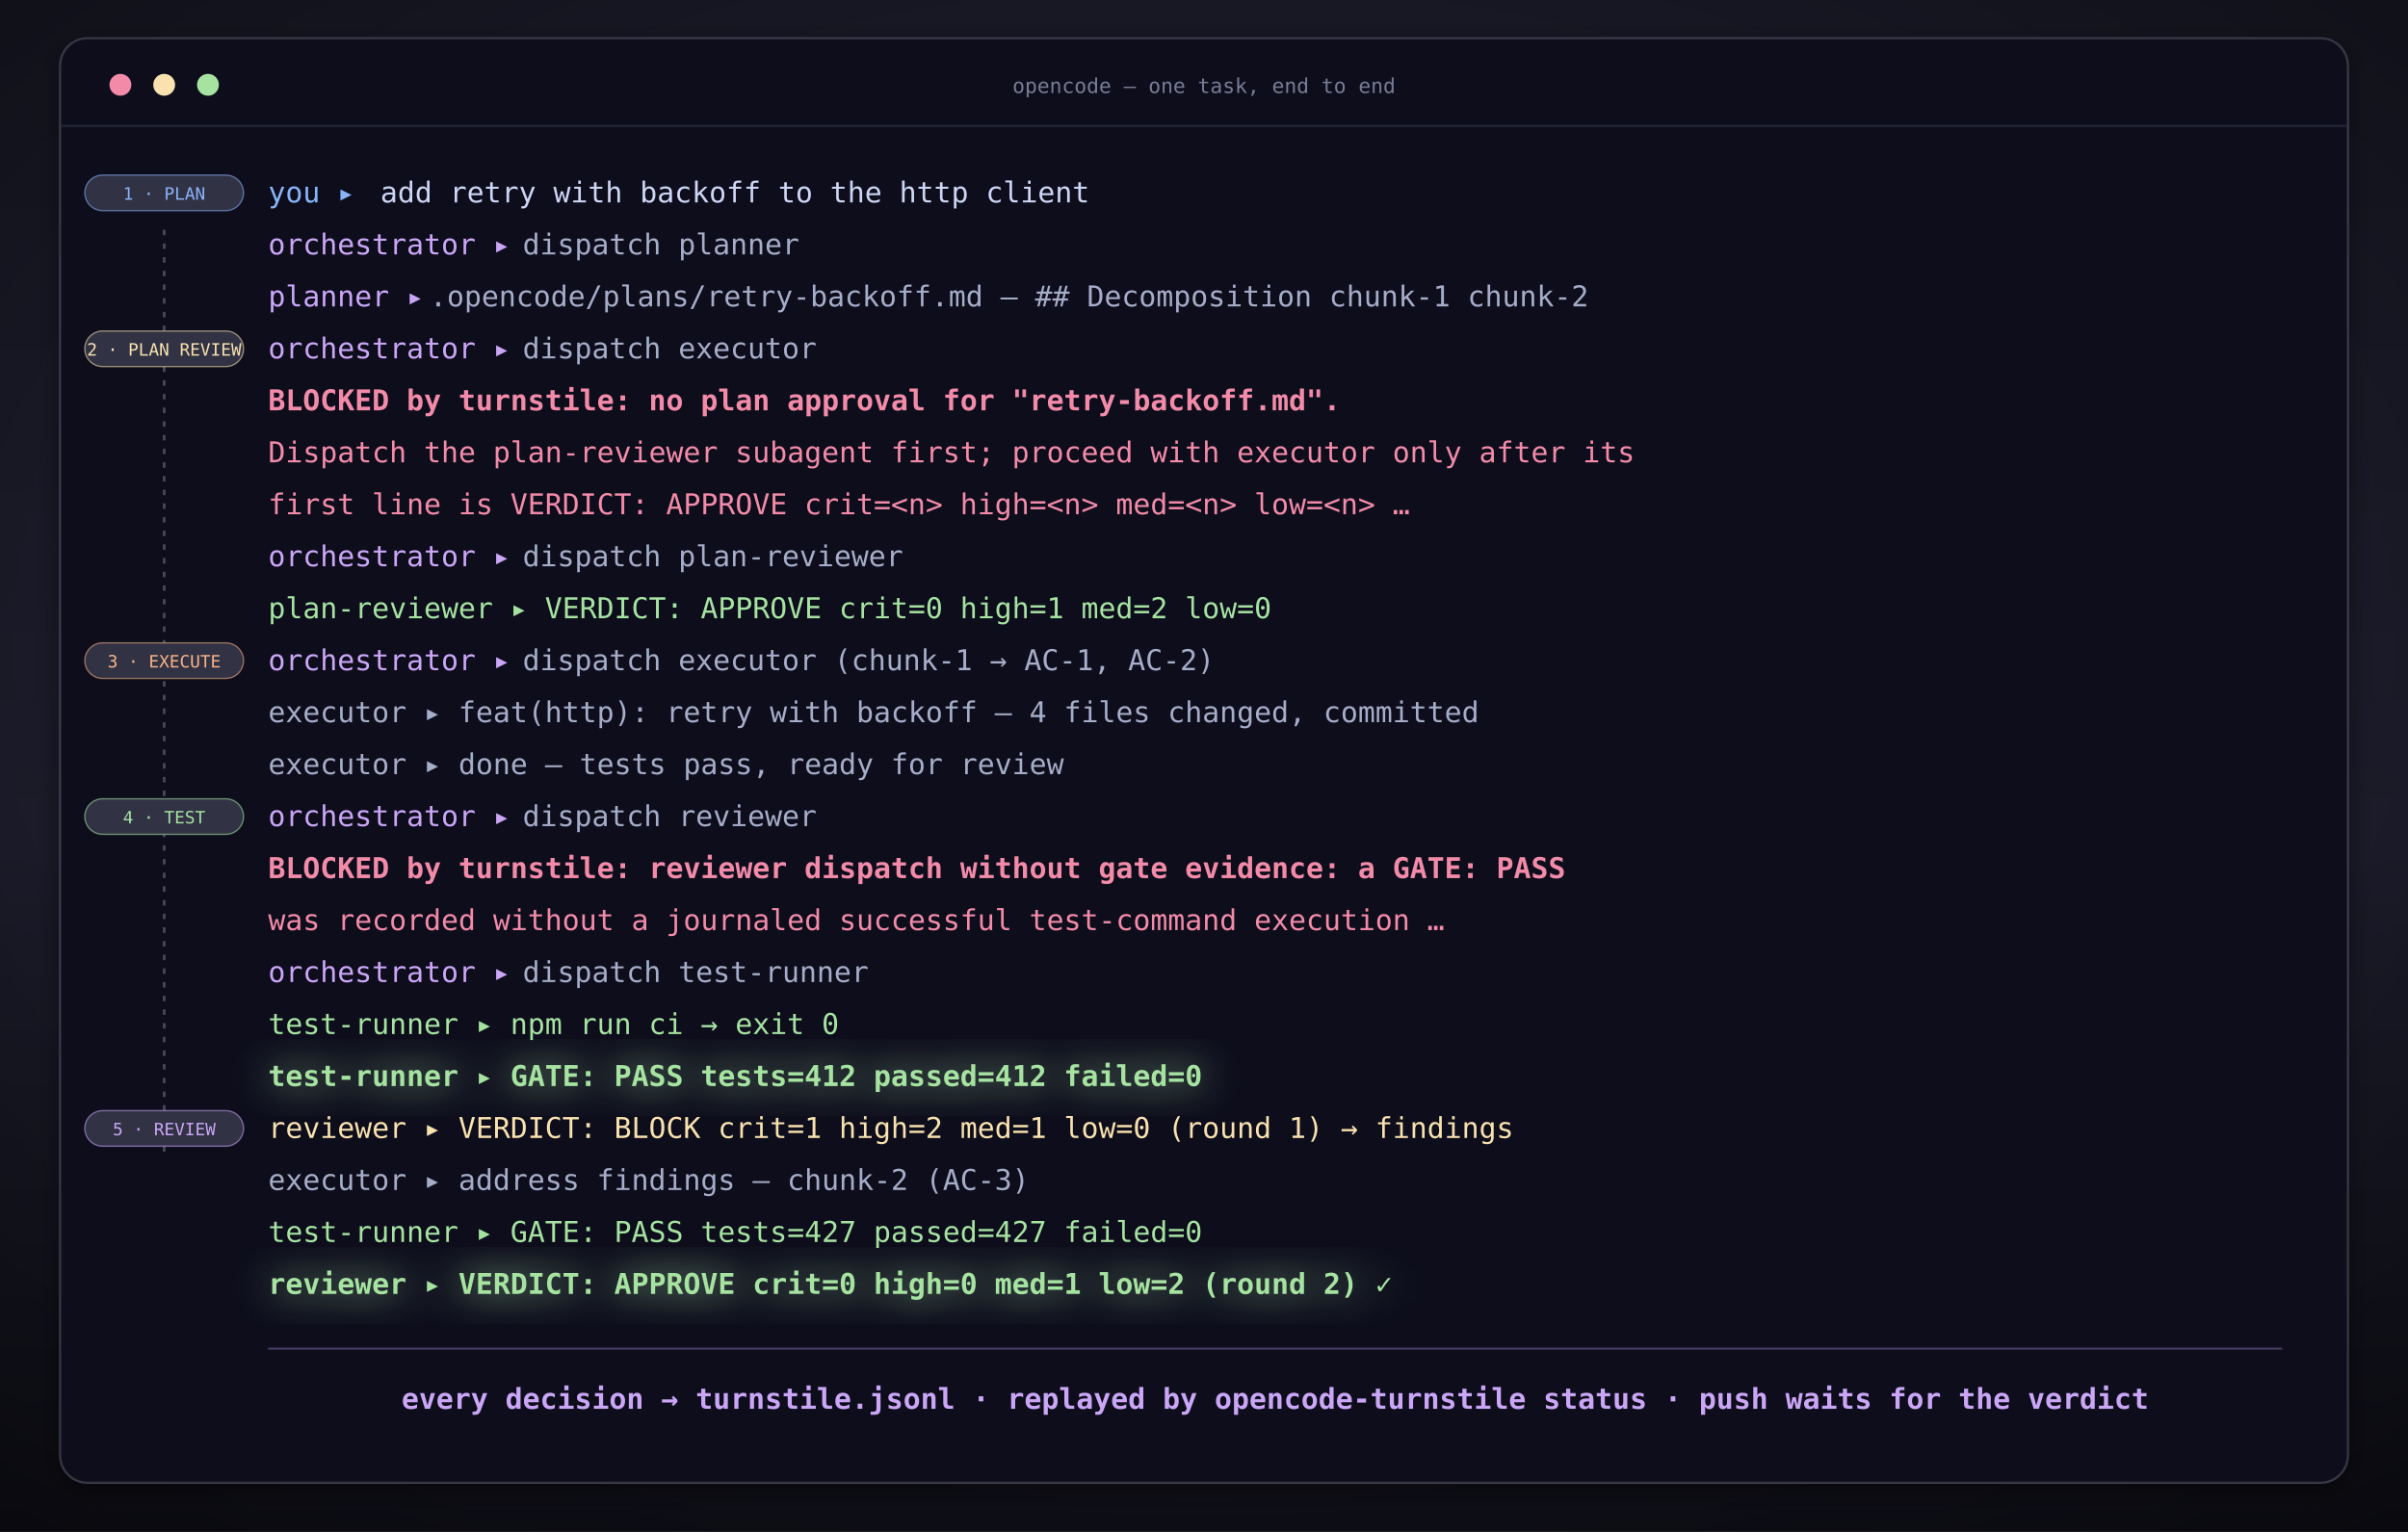
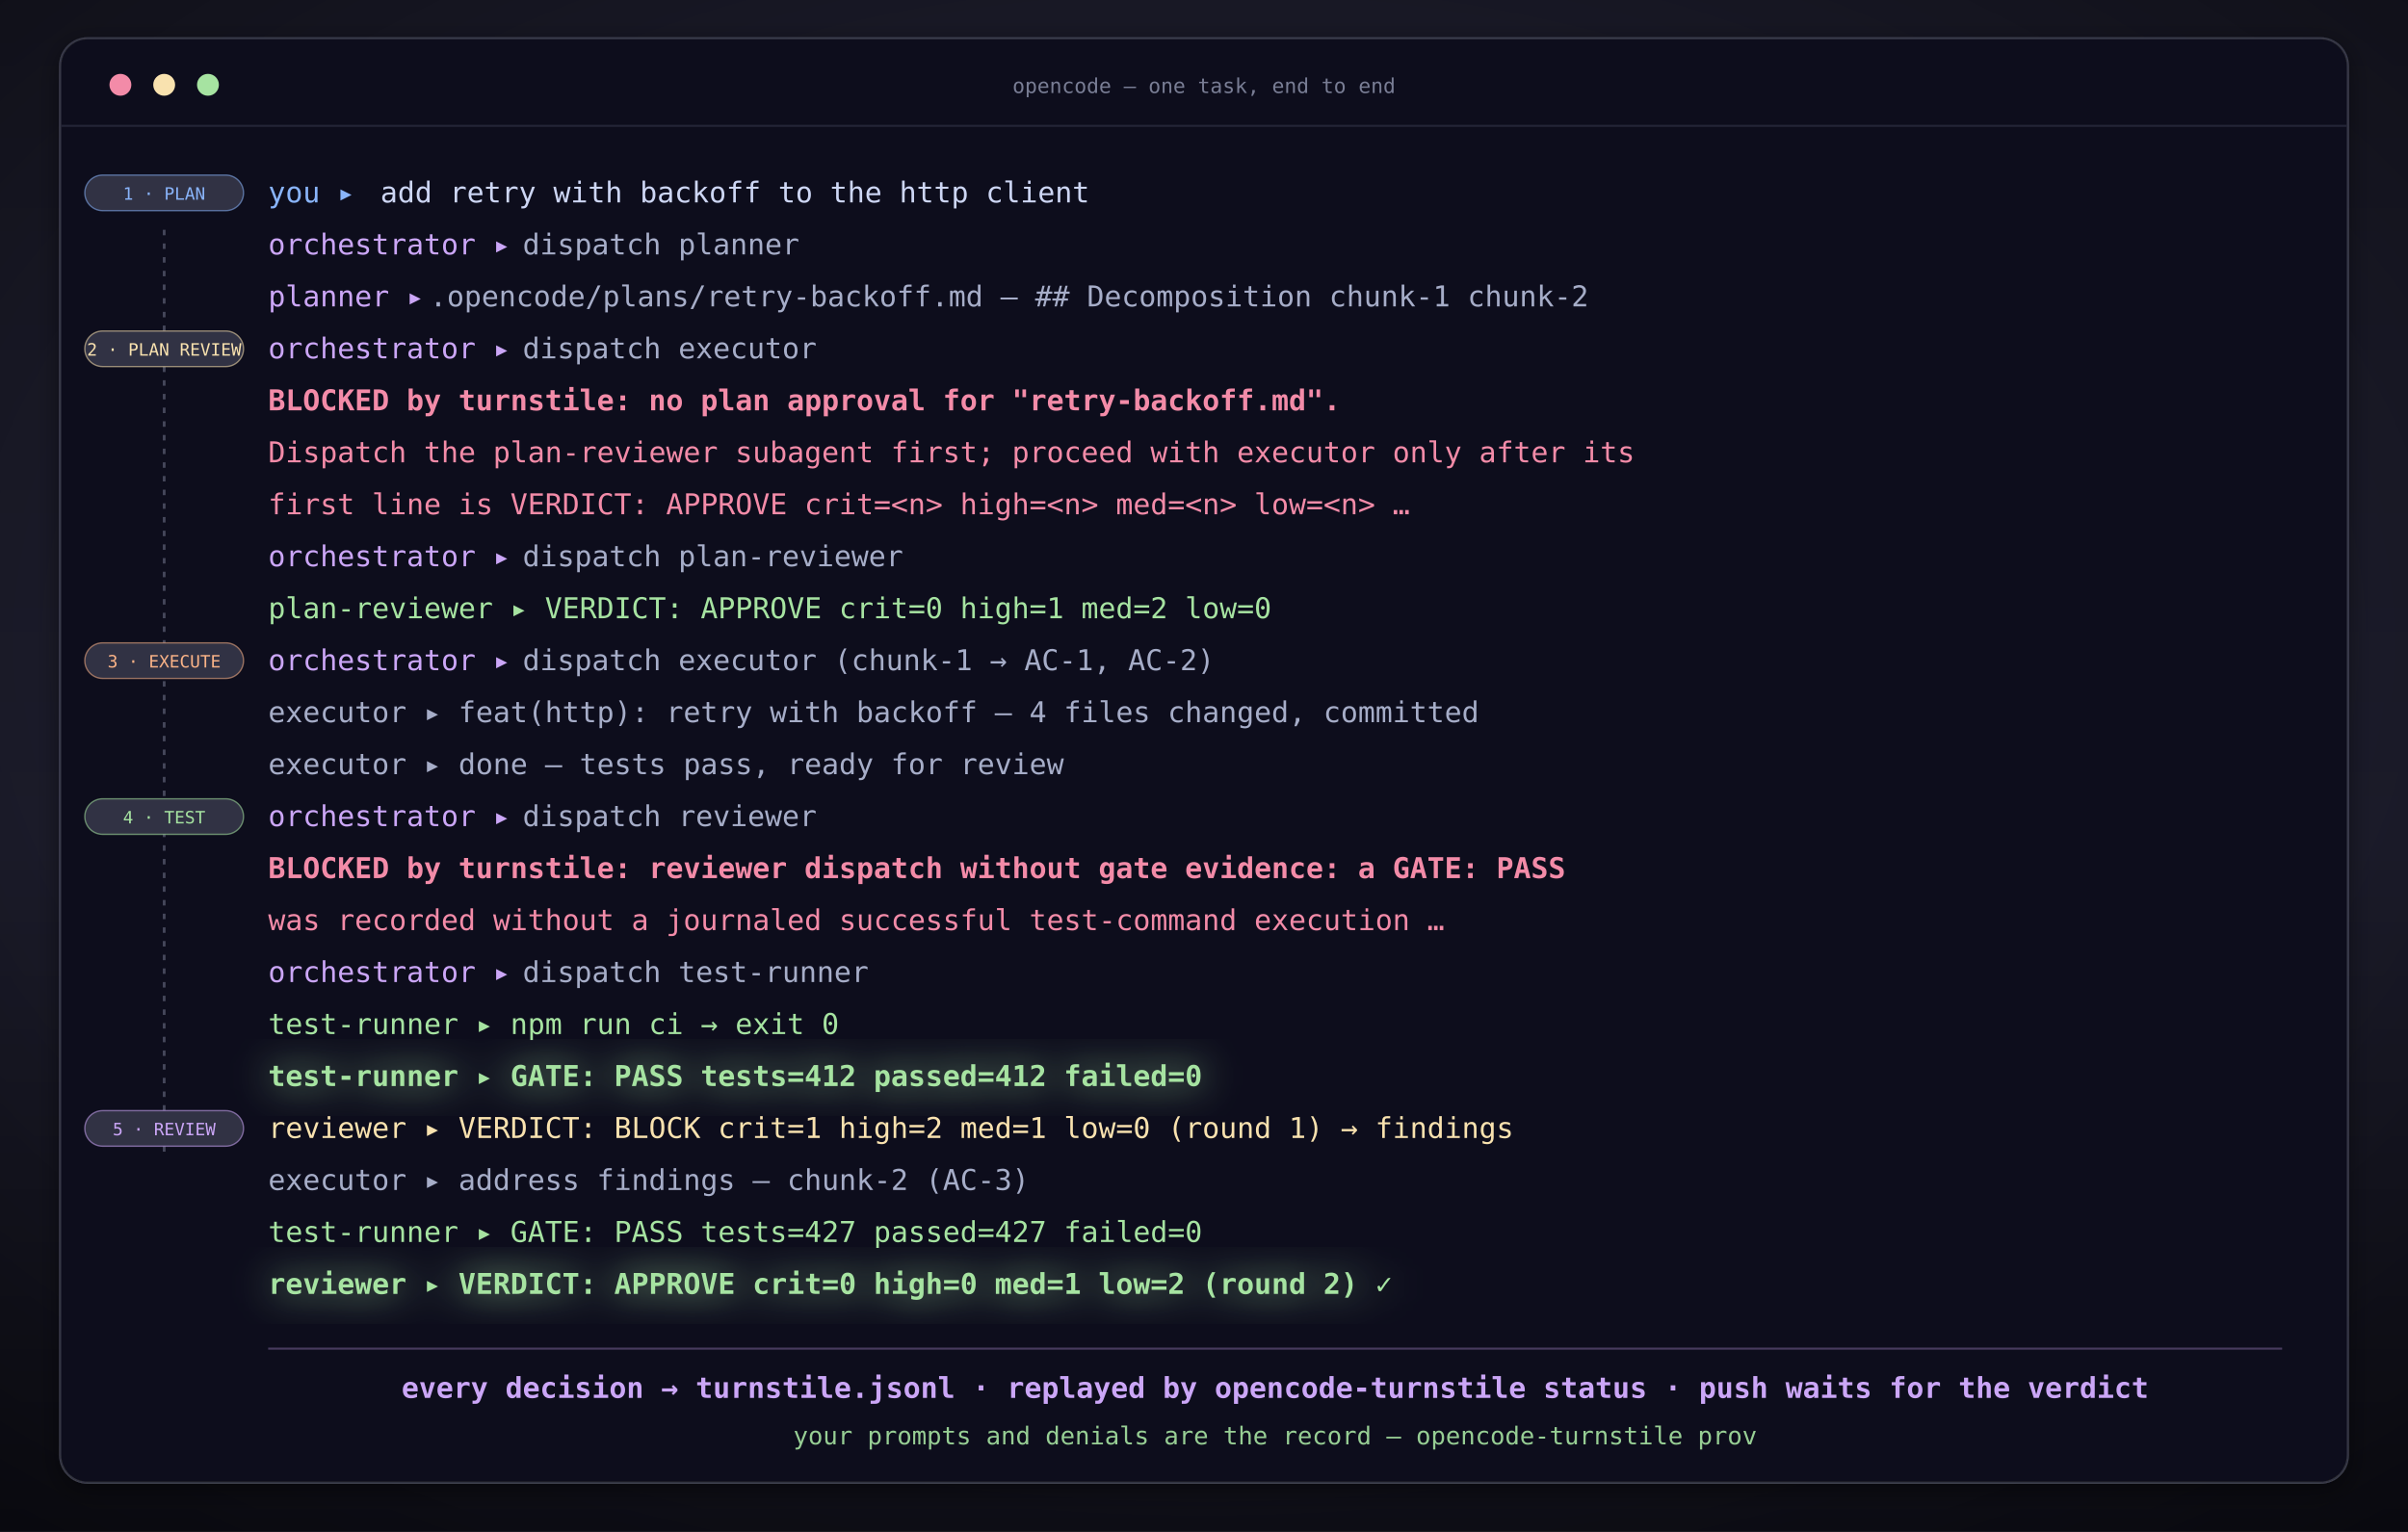
<svg xmlns="http://www.w3.org/2000/svg" width="880" height="560" viewBox="0 0 1760 1120" role="img" aria-label="terminal transcript of a real turnstile run: the orchestrator dispatches planner, plan-reviewer, executor, test-runner, and reviewer in sequence; an early executor dispatch and an unverified reviewer dispatch are blocked in red; GATE: PASS and VERDICT: APPROVE markers flip each gate green; every decision lands in turnstile.jsonl">
  <defs>
    <linearGradient id="bg" x1="0" y1="0" x2="0" y2="1">
      <stop offset="0" stop-color="#181825" />
      <stop offset="0.55" stop-color="#1E1E2E" />
      <stop offset="1" stop-color="#11111B" />
    </linearGradient>
    <radialGradient id="vignette" cx="0.5" cy="0.42" r="0.75">
      <stop offset="0.55" stop-color="#000000" stop-opacity="0" />
      <stop offset="1" stop-color="#000000" stop-opacity="0.45" />
    </radialGradient>
    <filter id="cardshadow" x="-30%" y="-30%" width="160%" height="180%">
      <feDropShadow dx="0" dy="5" stdDeviation="9" flood-color="#000000" flood-opacity="0.45" />
    </filter>
    <filter id="softglow" x="-80%" y="-80%" width="260%" height="260%">
      <feGaussianBlur stdDeviation="14" result="b" />
      <feMerge>
        <feMergeNode in="b" />
        <feMergeNode in="SourceGraphic" />
      </feMerge>
    </filter>
  </defs>
  <rect width="1760" height="1120" fill="url(#bg)" />
  <rect width="1760" height="1120" fill="url(#vignette)" />
  <g filter="url(#cardshadow)">
    <rect x="44" y="28" width="1672" height="1056" rx="20" fill="#11111B" stroke="#CDD6F4" stroke-opacity="0.18" stroke-width="1.5" />
  </g>
  <circle cx="88" cy="62" r="8" fill="#F38BA8" />
  <circle cx="120" cy="62" r="8" fill="#F9E2AF" />
  <circle cx="152" cy="62" r="8" fill="#A6E3A1" />
  <text x="880" y="68" text-anchor="middle" font-family="ui-monospace, SFMono-Regular, Menlo, monospace" font-size="15" fill="#A6ADC8" opacity="0.7">opencode — one task, end to end</text>
  <line x1="45" y1="92" x2="1715" y2="92" stroke="#CDD6F4" stroke-opacity="0.12" stroke-width="1.5" />
  <line x1="120" y1="168" x2="120" y2="842" stroke="#45475A" stroke-width="2" stroke-dasharray="4 6" />
  <rect x="62" y="128" width="116" height="26" rx="13" fill="#313244" stroke="#89B4FA" stroke-opacity="0.55" stroke-width="1" />
  <text x="120" y="146" text-anchor="middle" font-family="ui-monospace, SFMono-Regular, Menlo, monospace" font-size="12.5" fill="#89B4FA">1 · PLAN</text>
  <rect x="62" y="242" width="116" height="26" rx="13" fill="#313244" stroke="#F9E2AF" stroke-opacity="0.55" stroke-width="1" />
  <text x="120" y="260" text-anchor="middle" font-family="ui-monospace, SFMono-Regular, Menlo, monospace" font-size="12.5" fill="#F9E2AF">2 · PLAN REVIEW</text>
  <rect x="62" y="470" width="116" height="26" rx="13" fill="#313244" stroke="#FAB387" stroke-opacity="0.55" stroke-width="1" />
  <text x="120" y="488" text-anchor="middle" font-family="ui-monospace, SFMono-Regular, Menlo, monospace" font-size="12.5" fill="#FAB387">3 · EXECUTE</text>
  <rect x="62" y="584" width="116" height="26" rx="13" fill="#313244" stroke="#A6E3A1" stroke-opacity="0.55" stroke-width="1" />
  <text x="120" y="602" text-anchor="middle" font-family="ui-monospace, SFMono-Regular, Menlo, monospace" font-size="12.5" fill="#A6E3A1">4 · TEST</text>
  <rect x="62" y="812" width="116" height="26" rx="13" fill="#313244" stroke="#CBA6F7" stroke-opacity="0.55" stroke-width="1" />
  <text x="120" y="830" text-anchor="middle" font-family="ui-monospace, SFMono-Regular, Menlo, monospace" font-size="12.5" fill="#CBA6F7">5 · REVIEW</text>
  <text x="196" y="148" font-family="ui-monospace, SFMono-Regular, Menlo, monospace" font-size="21" fill="#89B4FA">you ▸</text>
  <text x="278" y="148" font-family="ui-monospace, SFMono-Regular, Menlo, monospace" font-size="21" fill="#CDD6F4">add retry with backoff to the http client</text>
  <text x="196" y="186" font-family="ui-monospace, SFMono-Regular, Menlo, monospace" font-size="21" fill="#CBA6F7">orchestrator ▸</text>
  <text x="382" y="186" font-family="ui-monospace, SFMono-Regular, Menlo, monospace" font-size="21" fill="#A6ADC8">dispatch planner</text>
  <text x="196" y="224" font-family="ui-monospace, SFMono-Regular, Menlo, monospace" font-size="21" fill="#CBA6F7">planner ▸</text>
  <text x="314" y="224" font-family="ui-monospace, SFMono-Regular, Menlo, monospace" font-size="21" fill="#A6ADC8">.opencode/plans/retry-backoff.md — ## Decomposition chunk-1 chunk-2</text>
  <text x="196" y="262" font-family="ui-monospace, SFMono-Regular, Menlo, monospace" font-size="21" fill="#CBA6F7">orchestrator ▸</text>
  <text x="382" y="262" font-family="ui-monospace, SFMono-Regular, Menlo, monospace" font-size="21" fill="#A6ADC8">dispatch executor</text>
  <text x="196" y="300" font-family="ui-monospace, SFMono-Regular, Menlo, monospace" font-size="21" font-weight="700" fill="#F38BA8">BLOCKED by turnstile: no plan approval for "retry-backoff.md".</text>
  <text x="196" y="338" font-family="ui-monospace, SFMono-Regular, Menlo, monospace" font-size="21" fill="#F38BA8">Dispatch the plan-reviewer subagent first; proceed with executor only after its</text>
  <text x="196" y="376" font-family="ui-monospace, SFMono-Regular, Menlo, monospace" font-size="21" fill="#F38BA8">first line is VERDICT: APPROVE crit=&lt;n&gt; high=&lt;n&gt; med=&lt;n&gt; low=&lt;n&gt; …</text>
  <text x="196" y="414" font-family="ui-monospace, SFMono-Regular, Menlo, monospace" font-size="21" fill="#CBA6F7">orchestrator ▸</text>
  <text x="382" y="414" font-family="ui-monospace, SFMono-Regular, Menlo, monospace" font-size="21" fill="#A6ADC8">dispatch plan-reviewer</text>
  <text x="196" y="452" font-family="ui-monospace, SFMono-Regular, Menlo, monospace" font-size="21" fill="#A6E3A1">plan-reviewer ▸ VERDICT: APPROVE crit=0 high=1 med=2 low=0</text>
  <text x="196" y="490" font-family="ui-monospace, SFMono-Regular, Menlo, monospace" font-size="21" fill="#CBA6F7">orchestrator ▸</text>
  <text x="382" y="490" font-family="ui-monospace, SFMono-Regular, Menlo, monospace" font-size="21" fill="#A6ADC8">dispatch executor (chunk-1 → AC-1, AC-2)</text>
  <text x="196" y="528" font-family="ui-monospace, SFMono-Regular, Menlo, monospace" font-size="21" fill="#A6ADC8">executor ▸ feat(http): retry with backoff — 4 files changed, committed</text>
  <text x="196" y="566" font-family="ui-monospace, SFMono-Regular, Menlo, monospace" font-size="21" fill="#A6ADC8">executor ▸ done — tests pass, ready for review</text>
  <text x="196" y="604" font-family="ui-monospace, SFMono-Regular, Menlo, monospace" font-size="21" fill="#CBA6F7">orchestrator ▸</text>
  <text x="382" y="604" font-family="ui-monospace, SFMono-Regular, Menlo, monospace" font-size="21" fill="#A6ADC8">dispatch reviewer</text>
  <text x="196" y="642" font-family="ui-monospace, SFMono-Regular, Menlo, monospace" font-size="21" font-weight="700" fill="#F38BA8">BLOCKED by turnstile: reviewer dispatch without gate evidence: a GATE: PASS</text>
  <text x="196" y="680" font-family="ui-monospace, SFMono-Regular, Menlo, monospace" font-size="21" fill="#F38BA8">was recorded without a journaled successful test-command execution …</text>
  <text x="196" y="718" font-family="ui-monospace, SFMono-Regular, Menlo, monospace" font-size="21" fill="#CBA6F7">orchestrator ▸</text>
  <text x="382" y="718" font-family="ui-monospace, SFMono-Regular, Menlo, monospace" font-size="21" fill="#A6ADC8">dispatch test-runner</text>
  <text x="196" y="756" font-family="ui-monospace, SFMono-Regular, Menlo, monospace" font-size="21" fill="#A6E3A1">test-runner ▸ npm run ci → exit 0</text>
  <text x="196" y="794" font-family="ui-monospace, SFMono-Regular, Menlo, monospace" font-size="21" font-weight="700" fill="#A6E3A1" filter="url(#softglow)">test-runner ▸ GATE: PASS tests=412 passed=412 failed=0</text>
  <text x="196" y="832" font-family="ui-monospace, SFMono-Regular, Menlo, monospace" font-size="21" fill="#F9E2AF">reviewer ▸ VERDICT: BLOCK crit=1 high=2 med=1 low=0 (round 1) → findings</text>
  <text x="196" y="870" font-family="ui-monospace, SFMono-Regular, Menlo, monospace" font-size="21" fill="#A6ADC8">executor ▸ address findings — chunk-2 (AC-3)</text>
  <text x="196" y="908" font-family="ui-monospace, SFMono-Regular, Menlo, monospace" font-size="21" fill="#A6E3A1">test-runner ▸ GATE: PASS tests=427 passed=427 failed=0</text>
  <text x="196" y="946" font-family="ui-monospace, SFMono-Regular, Menlo, monospace" font-size="21" font-weight="700" fill="#A6E3A1" filter="url(#softglow)">reviewer ▸ VERDICT: APPROVE crit=0 high=0 med=1 low=2 (round 2) ✓</text>
  <line x1="196" y1="986" x2="1668" y2="986" stroke="#CBA6F7" stroke-opacity="0.3" stroke-width="1.5" />
-   <text x="932" y="1030" text-anchor="middle" font-family="ui-monospace, SFMono-Regular, Menlo, monospace" font-size="21" font-weight="600" fill="#CBA6F7">every decision → turnstile.jsonl · replayed by opencode-turnstile status · push waits for the verdict</text>
+   <text x="932" y="1022" text-anchor="middle" font-family="ui-monospace, SFMono-Regular, Menlo, monospace" font-size="21" font-weight="600" fill="#CBA6F7">every decision → turnstile.jsonl · replayed by opencode-turnstile status · push waits for the verdict</text>
+   <text x="932" y="1056" text-anchor="middle" font-family="ui-monospace, SFMono-Regular, Menlo, monospace" font-size="18" fill="#A6E3A1" opacity="0.9">your prompts and denials are the record — opencode-turnstile prov</text>
</svg>
